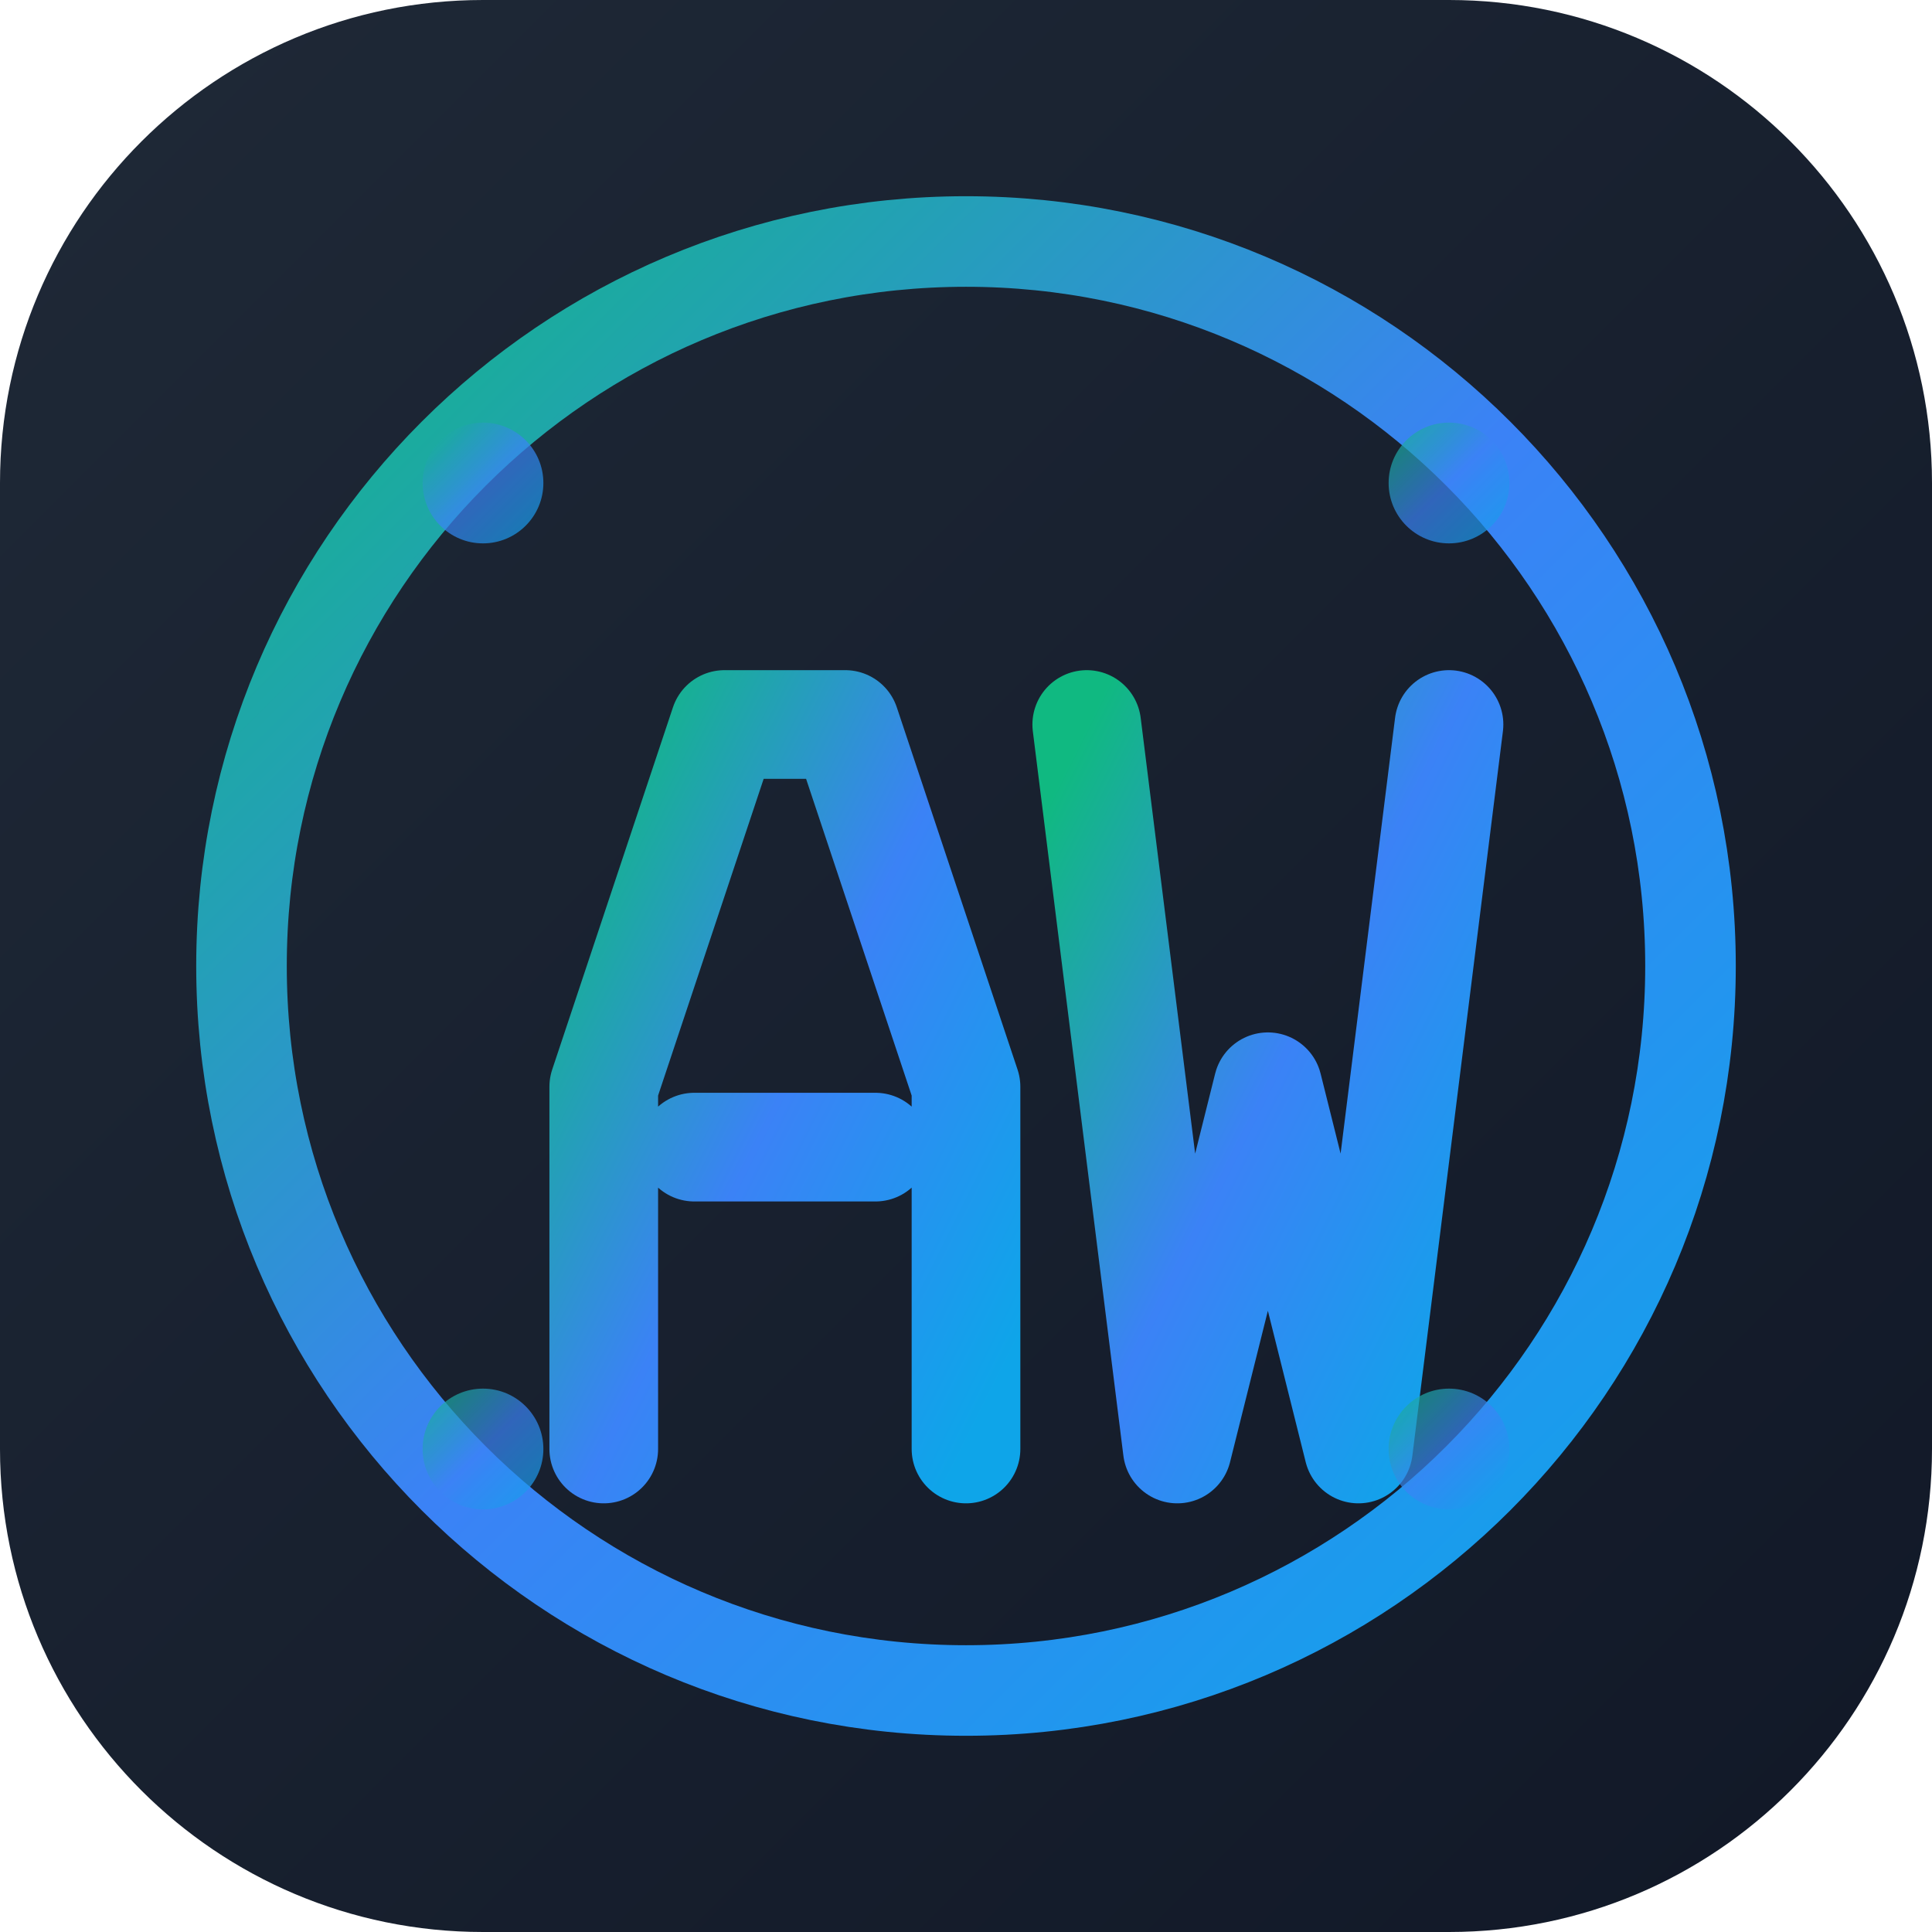
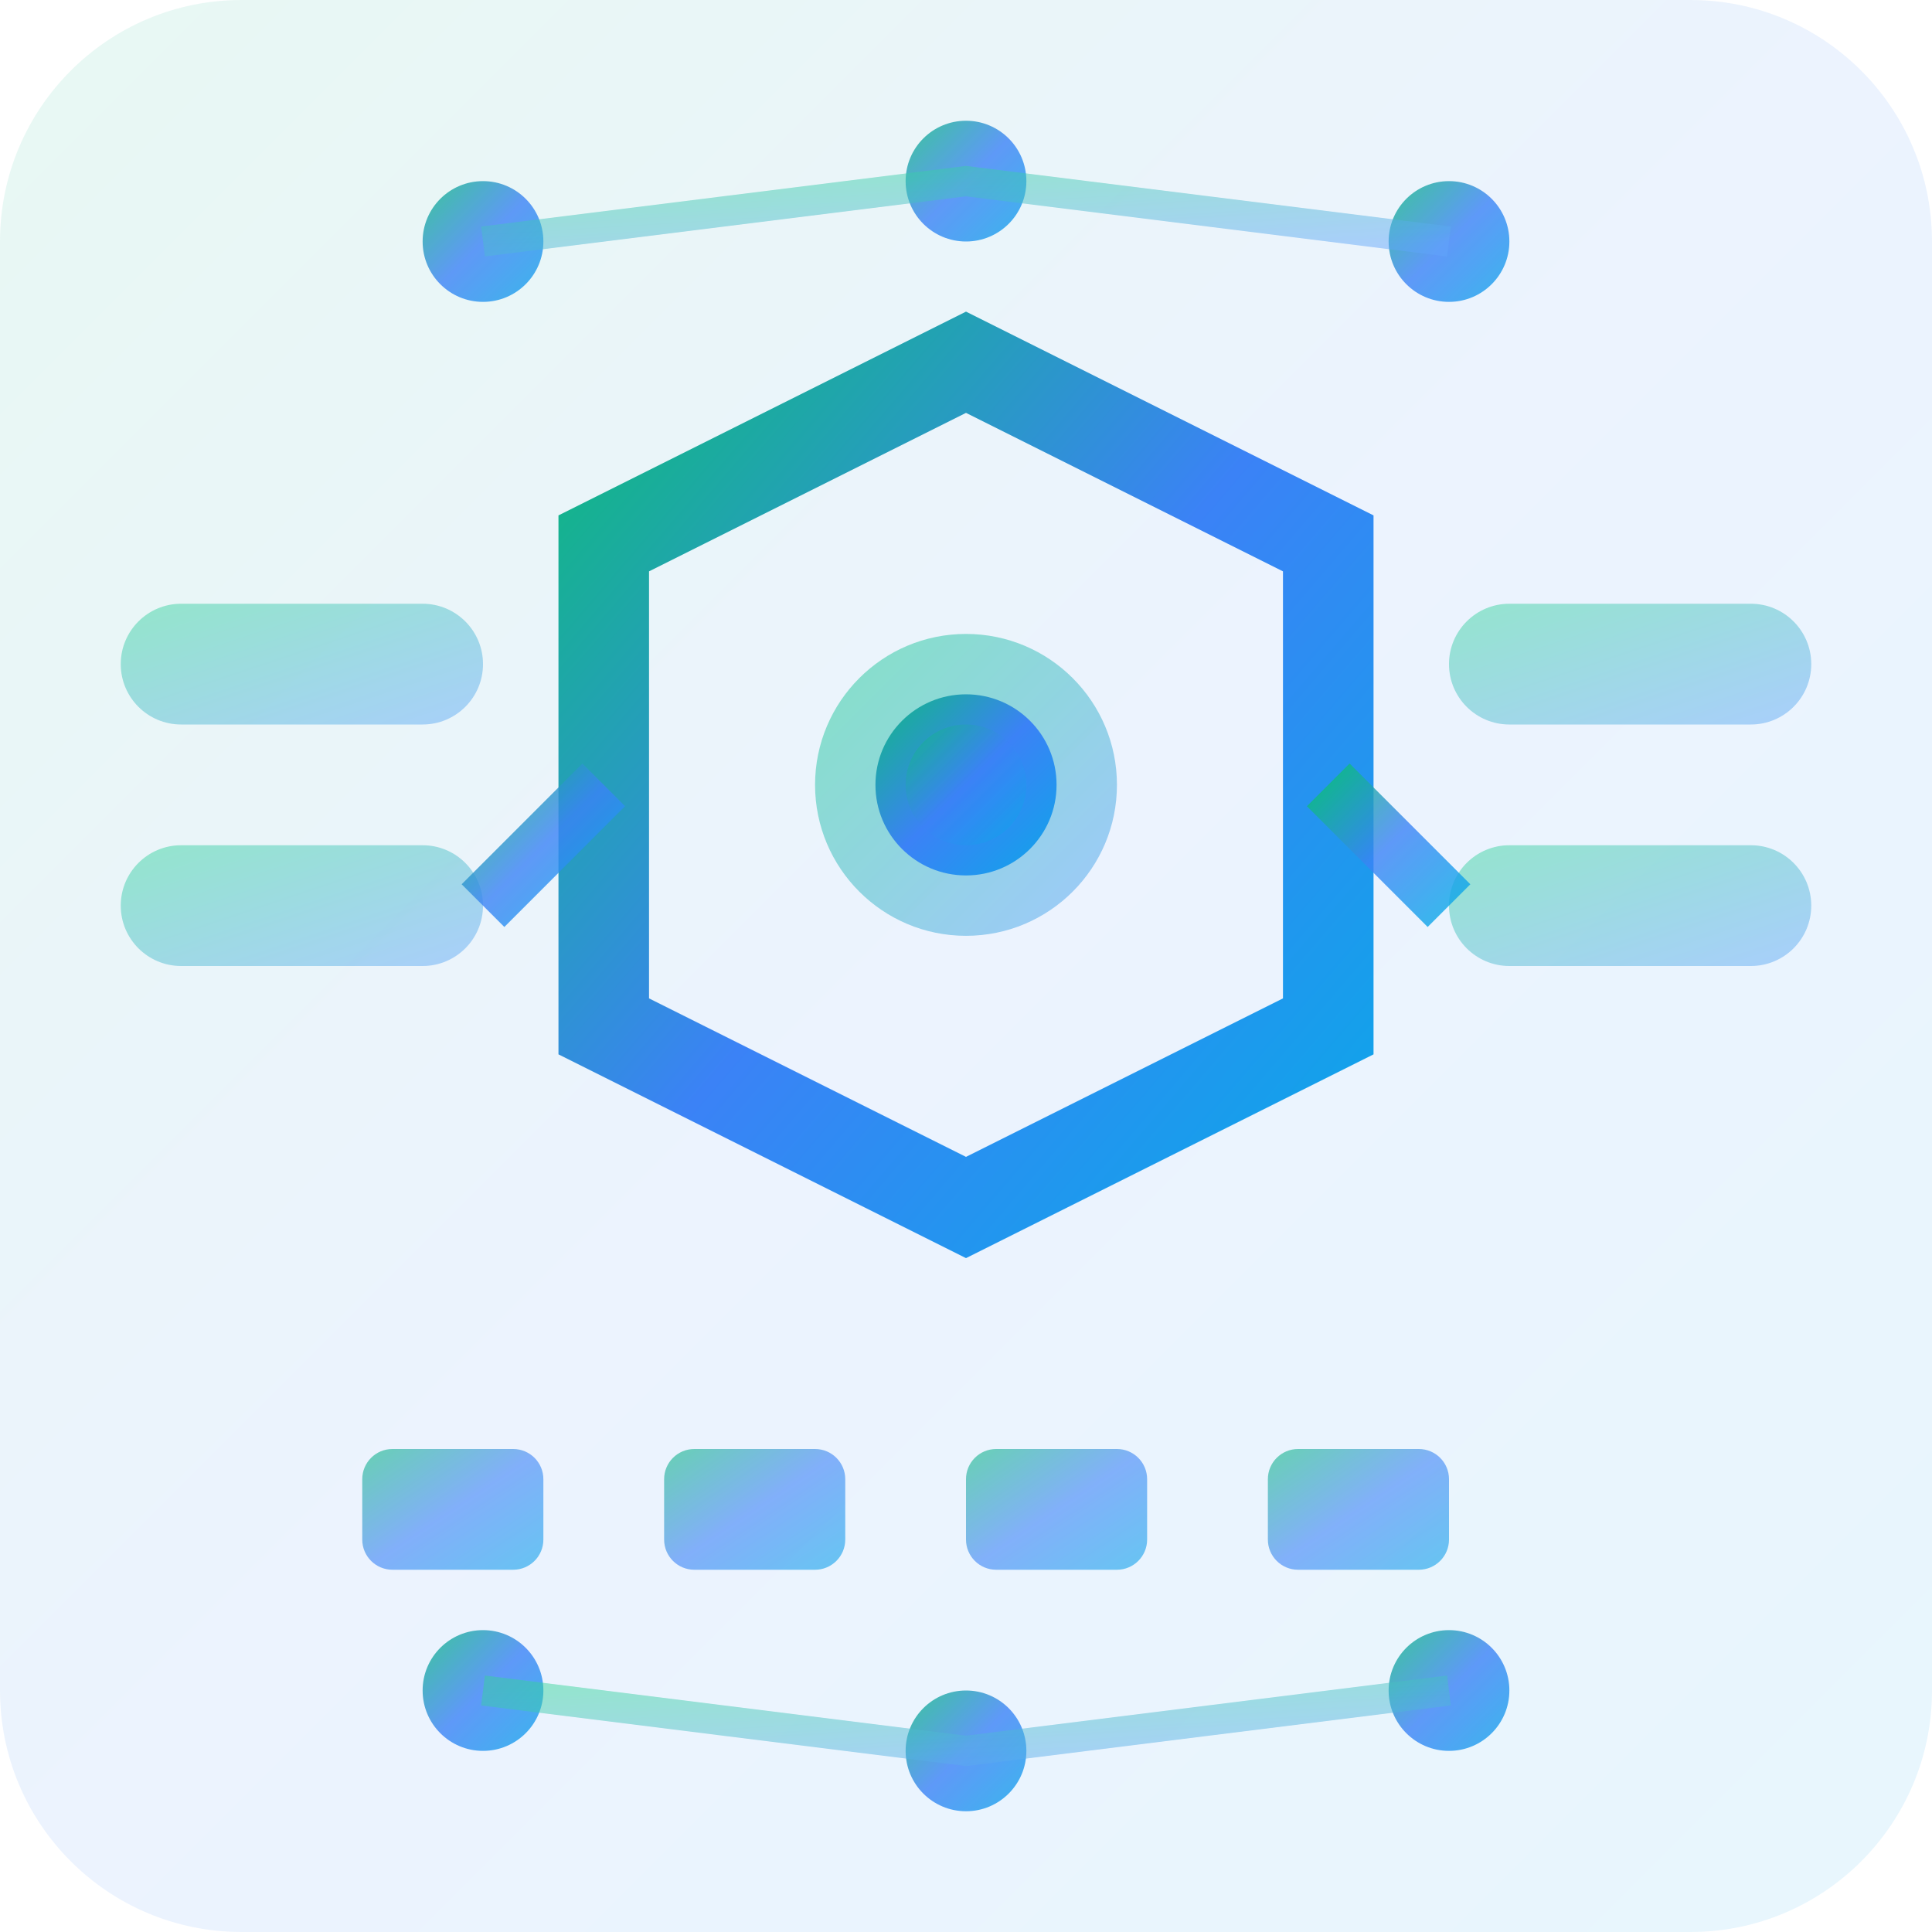
<svg xmlns="http://www.w3.org/2000/svg" width="32" height="32" viewBox="0 0 32 32" fill="none">
  <defs>
-     <linearGradient id="faviconGradient" x1="0%" y1="0%" x2="100%" y2="100%">
+     <linearGradient id="primaryGradient" x1="0%" y1="0%" x2="100%" y2="100%">
      <stop offset="0%" style="stop-color:#10b981;stop-opacity:1" />
      <stop offset="50%" style="stop-color:#3b82f6;stop-opacity:1" />
      <stop offset="100%" style="stop-color:#0ea5e9;stop-opacity:1" />
    </linearGradient>
-     <linearGradient id="backgroundGradient" x1="0%" y1="0%" x2="100%" y2="100%">
-       <stop offset="0%" style="stop-color:#1f2937;stop-opacity:1" />
-       <stop offset="100%" style="stop-color:#111827;stop-opacity:1" />
+     <linearGradient id="secondaryGradient" x1="0%" y1="0%" x2="100%" y2="100%">
+       <stop offset="0%" style="stop-color:#34d399;stop-opacity:0.8" />
+       <stop offset="100%" style="stop-color:#60a5fa;stop-opacity:0.8" />
    </linearGradient>
  </defs>
-   <rect width="32" height="32" rx="8" fill="url(#backgroundGradient)" />
-   <circle cx="16" cy="16" r="12" fill="none" stroke="url(#faviconGradient)" stroke-width="1.5" />
-   <g>
-     <path d="M10 24 L10 18 L12 12 L14 12 L16 18 L16 24 M11.5 19 L14.5 19" stroke="url(#faviconGradient)" stroke-width="1.8" fill="none" stroke-linecap="round" stroke-linejoin="round" />
-     <path d="M18 12 L19.5 24 L21 18 L22.5 24 L24 12" stroke="url(#faviconGradient)" stroke-width="1.8" fill="none" stroke-linecap="round" stroke-linejoin="round" />
-   </g>
-   <circle cx="8" cy="8" r="1" fill="url(#faviconGradient)" opacity="0.7" />
-   <circle cx="24" cy="8" r="1" fill="url(#faviconGradient)" opacity="0.7" />
-   <circle cx="8" cy="24" r="1" fill="url(#faviconGradient)" opacity="0.7" />
-   <circle cx="24" cy="24" r="1" fill="url(#faviconGradient)" opacity="0.7" />
+   <rect width="32" height="32" rx="4" fill="url(#primaryGradient)" opacity="0.1" />
+   <polygon points="16,6 22,9 22,17 16,20 10,17 10,9" fill="none" stroke="url(#primaryGradient)" stroke-width="1.5" />
+   <circle cx="16" cy="13" r="2.5" fill="url(#secondaryGradient)" opacity="0.7" />
+   <circle cx="16" cy="13" r="1.5" fill="url(#primaryGradient)" />
+   <rect x="2" y="10" width="6" height="2" rx="1" fill="url(#secondaryGradient)" opacity="0.6" />
+   <rect x="2" y="14" width="6" height="2" rx="1" fill="url(#secondaryGradient)" opacity="0.6" />
+   <rect x="24" y="10" width="6" height="2" rx="1" fill="url(#secondaryGradient)" opacity="0.6" />
+   <rect x="24" y="14" width="6" height="2" rx="1" fill="url(#secondaryGradient)" opacity="0.6" />
+   <path d="M8 11 L10 11" stroke="url(#primaryGradient)" stroke-width="1" opacity="0.8" />
+   <path d="M8 15 L10 13" stroke="url(#primaryGradient)" stroke-width="1" opacity="0.8" />
+   <path d="M22 11 L24 11" stroke="url(#primaryGradient)" stroke-width="1" opacity="0.8" />
+   <path d="M22 13 L24 15" stroke="url(#primaryGradient)" stroke-width="1" opacity="0.8" />
+   <circle cx="8" cy="4" r="1" fill="url(#primaryGradient)" opacity="0.8" />
+   <circle cx="16" cy="3" r="1" fill="url(#primaryGradient)" opacity="0.8" />
+   <circle cx="24" cy="4" r="1" fill="url(#primaryGradient)" opacity="0.8" />
+   <circle cx="8" cy="28" r="1" fill="url(#primaryGradient)" opacity="0.8" />
+   <circle cx="16" cy="29" r="1" fill="url(#primaryGradient)" opacity="0.8" />
+   <circle cx="24" cy="28" r="1" fill="url(#primaryGradient)" opacity="0.8" />
+   <path d="M8 4 L16 3 L24 4" stroke="url(#secondaryGradient)" stroke-width="0.5" opacity="0.6" fill="none" />
+   <path d="M8 28 L16 29 L24 28" stroke="url(#secondaryGradient)" stroke-width="0.5" opacity="0.6" fill="none" />
+   <rect x="6" y="24" width="3" height="2" rx="0.5" fill="url(#primaryGradient)" opacity="0.6" />
+   <rect x="11" y="24" width="3" height="2" rx="0.5" fill="url(#primaryGradient)" opacity="0.6" />
+   <rect x="16" y="24" width="3" height="2" rx="0.5" fill="url(#primaryGradient)" opacity="0.6" />
+   <rect x="21" y="24" width="3" height="2" rx="0.5" fill="url(#primaryGradient)" opacity="0.6" />
+   <circle cx="16" cy="13" r="1" fill="url(#primaryGradient)" opacity="0.8">
+     <animate attributeName="r" values="1;2;1" dur="2s" repeatCount="indefinite" />
+     <animate attributeName="opacity" values="0.8;0.3;0.8" dur="2s" repeatCount="indefinite" />
+   </circle>
</svg>
